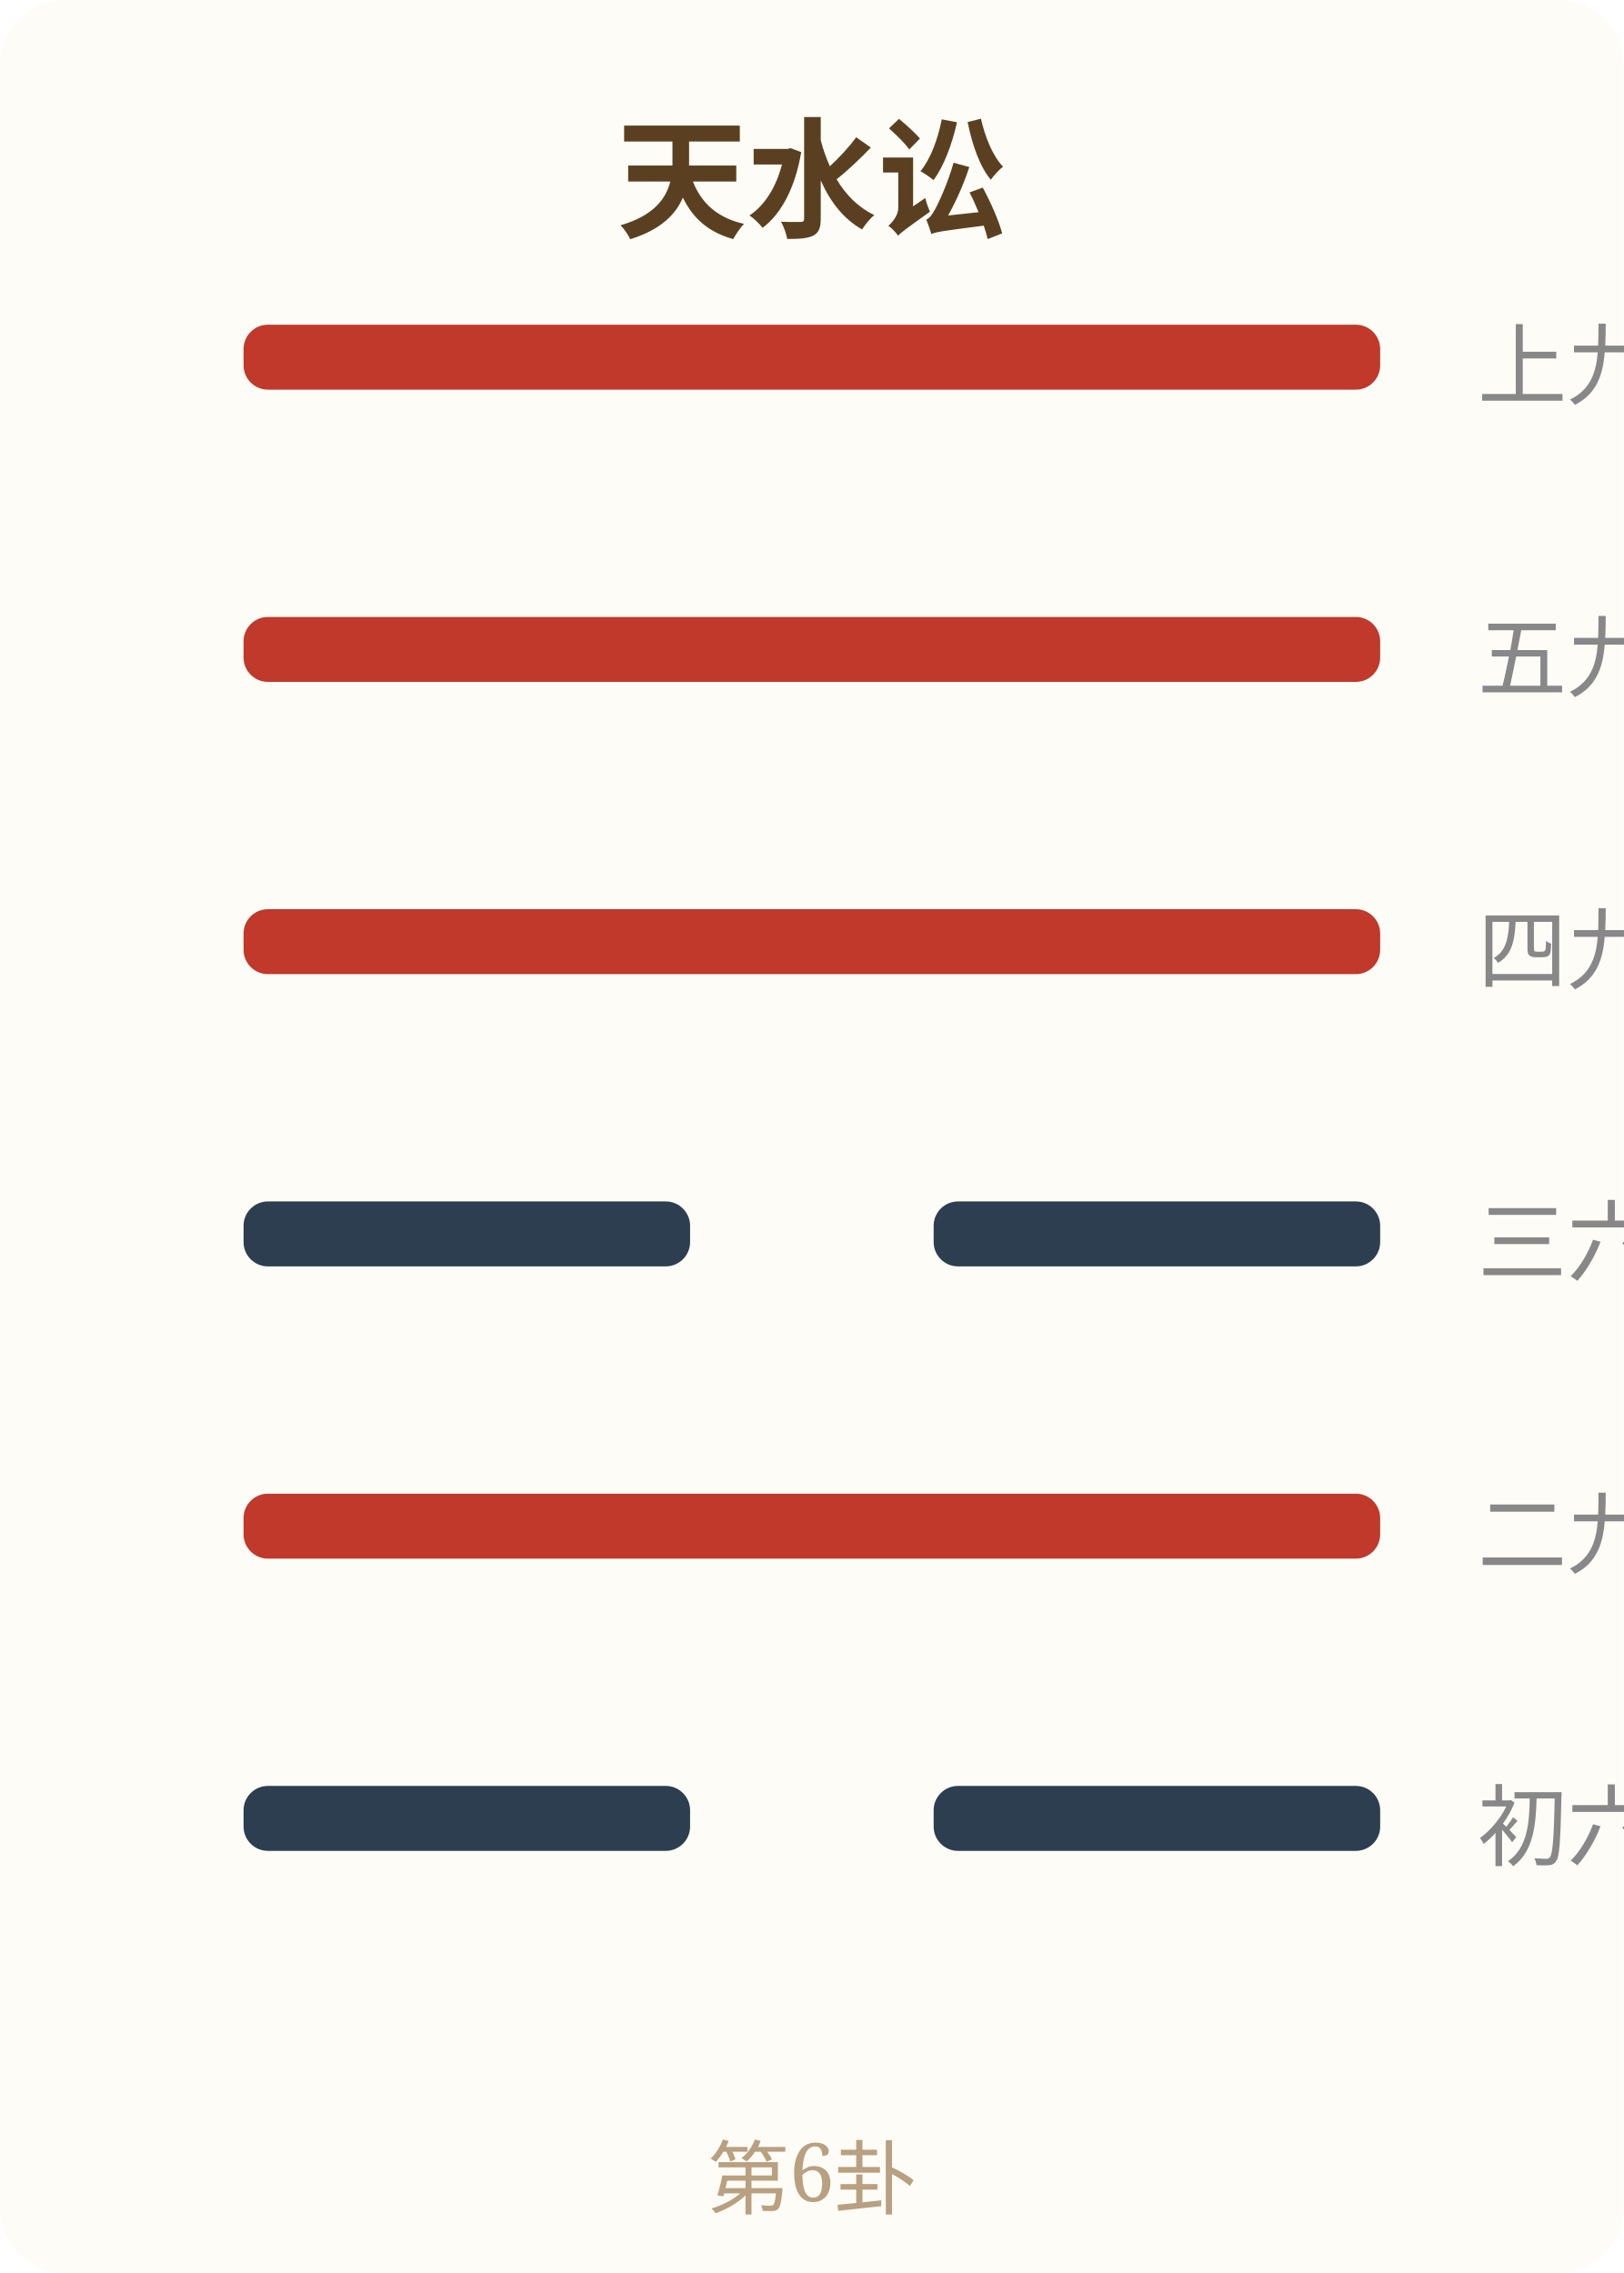
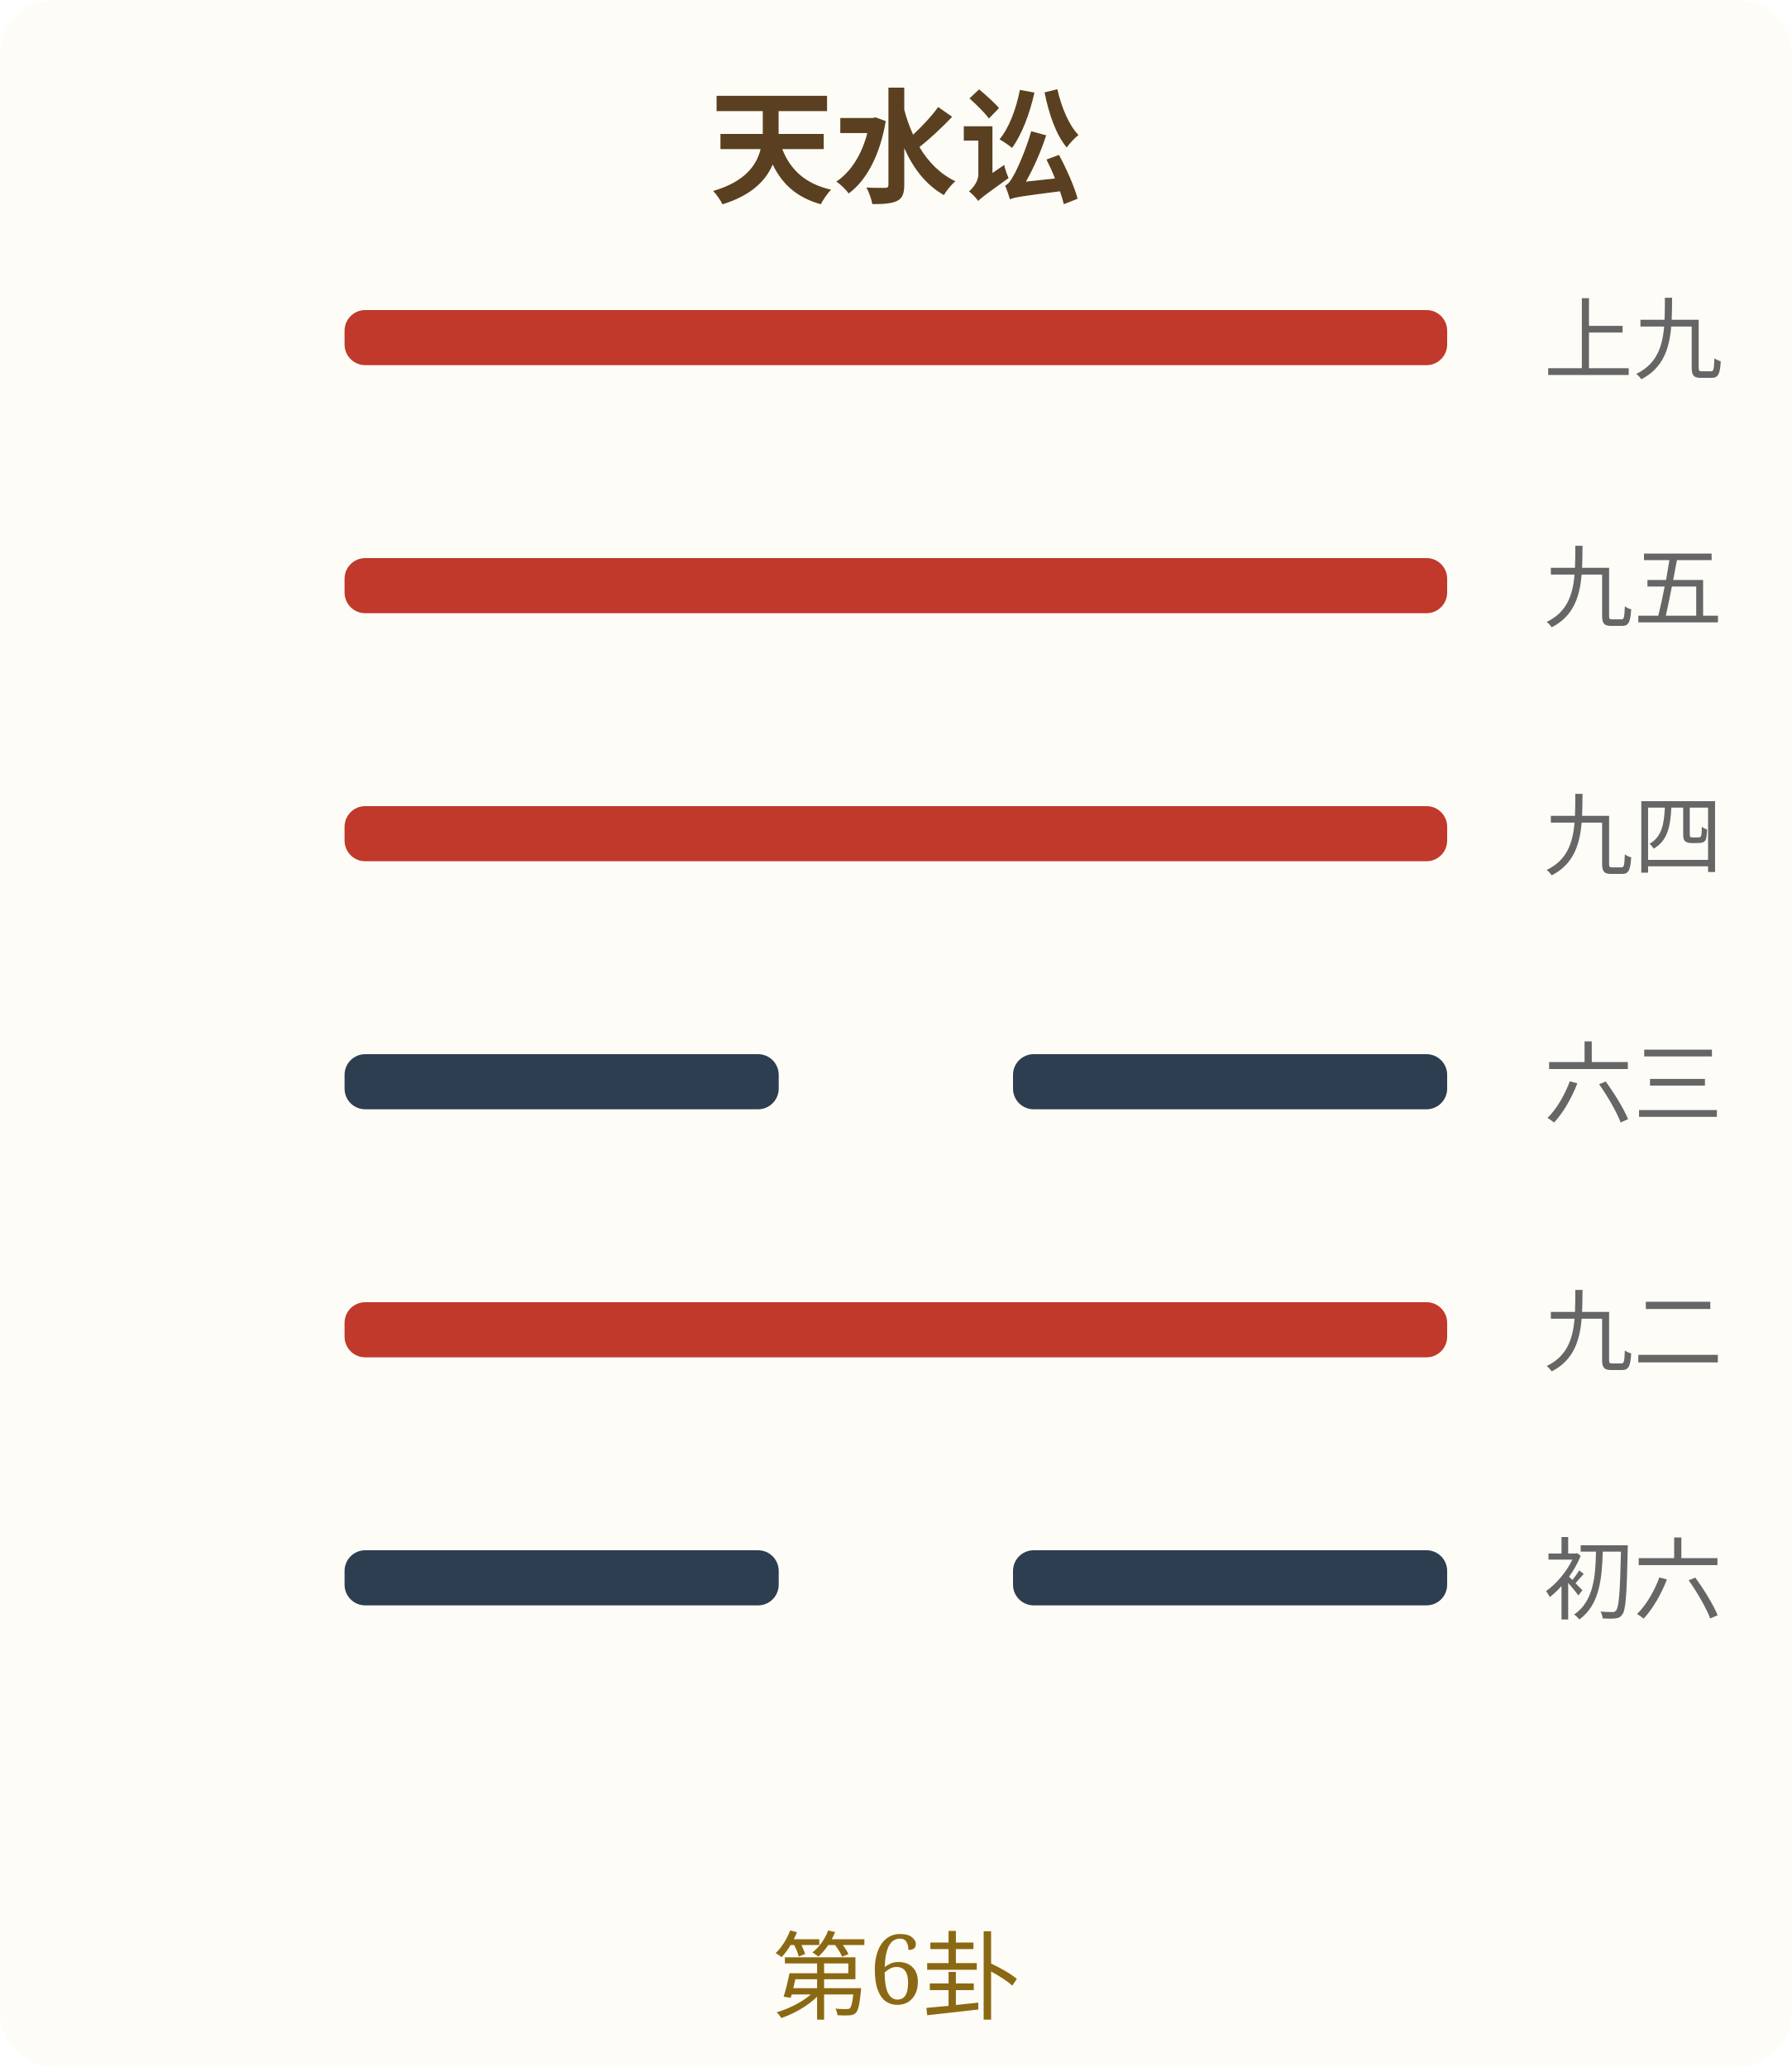
- <svg xmlns="http://www.w3.org/2000/svg" viewBox="0 0 200 280" width="200" height="280">
-   <rect width="200" height="280" fill="#fefcf7" rx="8" />
-   <text x="100" y="28" text-anchor="middle" font-size="16" font-weight="bold" fill="#5a4020" font-family="serif">天水讼</text>
-   <rect x="30" y="40" width="140" height="8" rx="3" fill="#c0392b" />
-   <text x="182" y="49" font-size="11" fill="#888" font-family="sans-serif">上九</text>
-   <rect x="30" y="76" width="140" height="8" rx="3" fill="#c0392b" />
-   <text x="182" y="85" font-size="11" fill="#888" font-family="sans-serif">五九</text>
-   <rect x="30" y="112" width="140" height="8" rx="3" fill="#c0392b" />
-   <text x="182" y="121" font-size="11" fill="#888" font-family="sans-serif">四九</text>
-   <rect x="30" y="148" width="55" height="8" rx="3" fill="#2c3e50" />
-   <rect x="115" y="148" width="55" height="8" rx="3" fill="#2c3e50" />
-   <text x="182" y="157" font-size="11" fill="#888" font-family="sans-serif">三六</text>
-   <rect x="30" y="184" width="140" height="8" rx="3" fill="#c0392b" />
-   <text x="182" y="193" font-size="11" fill="#888" font-family="sans-serif">二九</text>
-   <rect x="30" y="220" width="55" height="8" rx="3" fill="#2c3e50" />
-   <rect x="115" y="220" width="55" height="8" rx="3" fill="#2c3e50" />
-   <text x="182" y="229" font-size="11" fill="#888" font-family="sans-serif">初六</text>
-   <text x="100" y="272" text-anchor="middle" font-size="10" fill="#b8a080" font-family="serif">第6卦</text>
+ <svg xmlns="http://www.w3.org/2000/svg" viewBox="0 0 260 300" width="260" height="300">
+   <rect width="260" height="300" fill="#fefcf7" rx="8" />
+   <text x="130" y="28" text-anchor="middle" font-size="18" font-weight="bold" fill="#5a4020" font-family="serif">天水讼</text>
+   <rect x="50" y="45" width="160" height="8" rx="3" fill="#c0392b" />
+   <text x="224" y="54" font-size="13" fill="#666" font-family="sans-serif">上九</text>
+   <rect x="50" y="81" width="160" height="8" rx="3" fill="#c0392b" />
+   <text x="224" y="90" font-size="13" fill="#666" font-family="sans-serif">九五</text>
+   <rect x="50" y="117" width="160" height="8" rx="3" fill="#c0392b" />
+   <text x="224" y="126" font-size="13" fill="#666" font-family="sans-serif">九四</text>
+   <rect x="50" y="153" width="63" height="8" rx="3" fill="#2c3e50" />
+   <rect x="147" y="153" width="63" height="8" rx="3" fill="#2c3e50" />
+   <text x="224" y="162" font-size="13" fill="#666" font-family="sans-serif">六三</text>
+   <rect x="50" y="189" width="160" height="8" rx="3" fill="#c0392b" />
+   <text x="224" y="198" font-size="13" fill="#666" font-family="sans-serif">九二</text>
+   <rect x="50" y="225" width="63" height="8" rx="3" fill="#2c3e50" />
+   <rect x="147" y="225" width="63" height="8" rx="3" fill="#2c3e50" />
+   <text x="224" y="234" font-size="13" fill="#666" font-family="sans-serif">初六</text>
+   <text x="130" y="292" text-anchor="middle" font-size="14" fill="#8b6914" font-family="serif">第6卦</text>
</svg>
